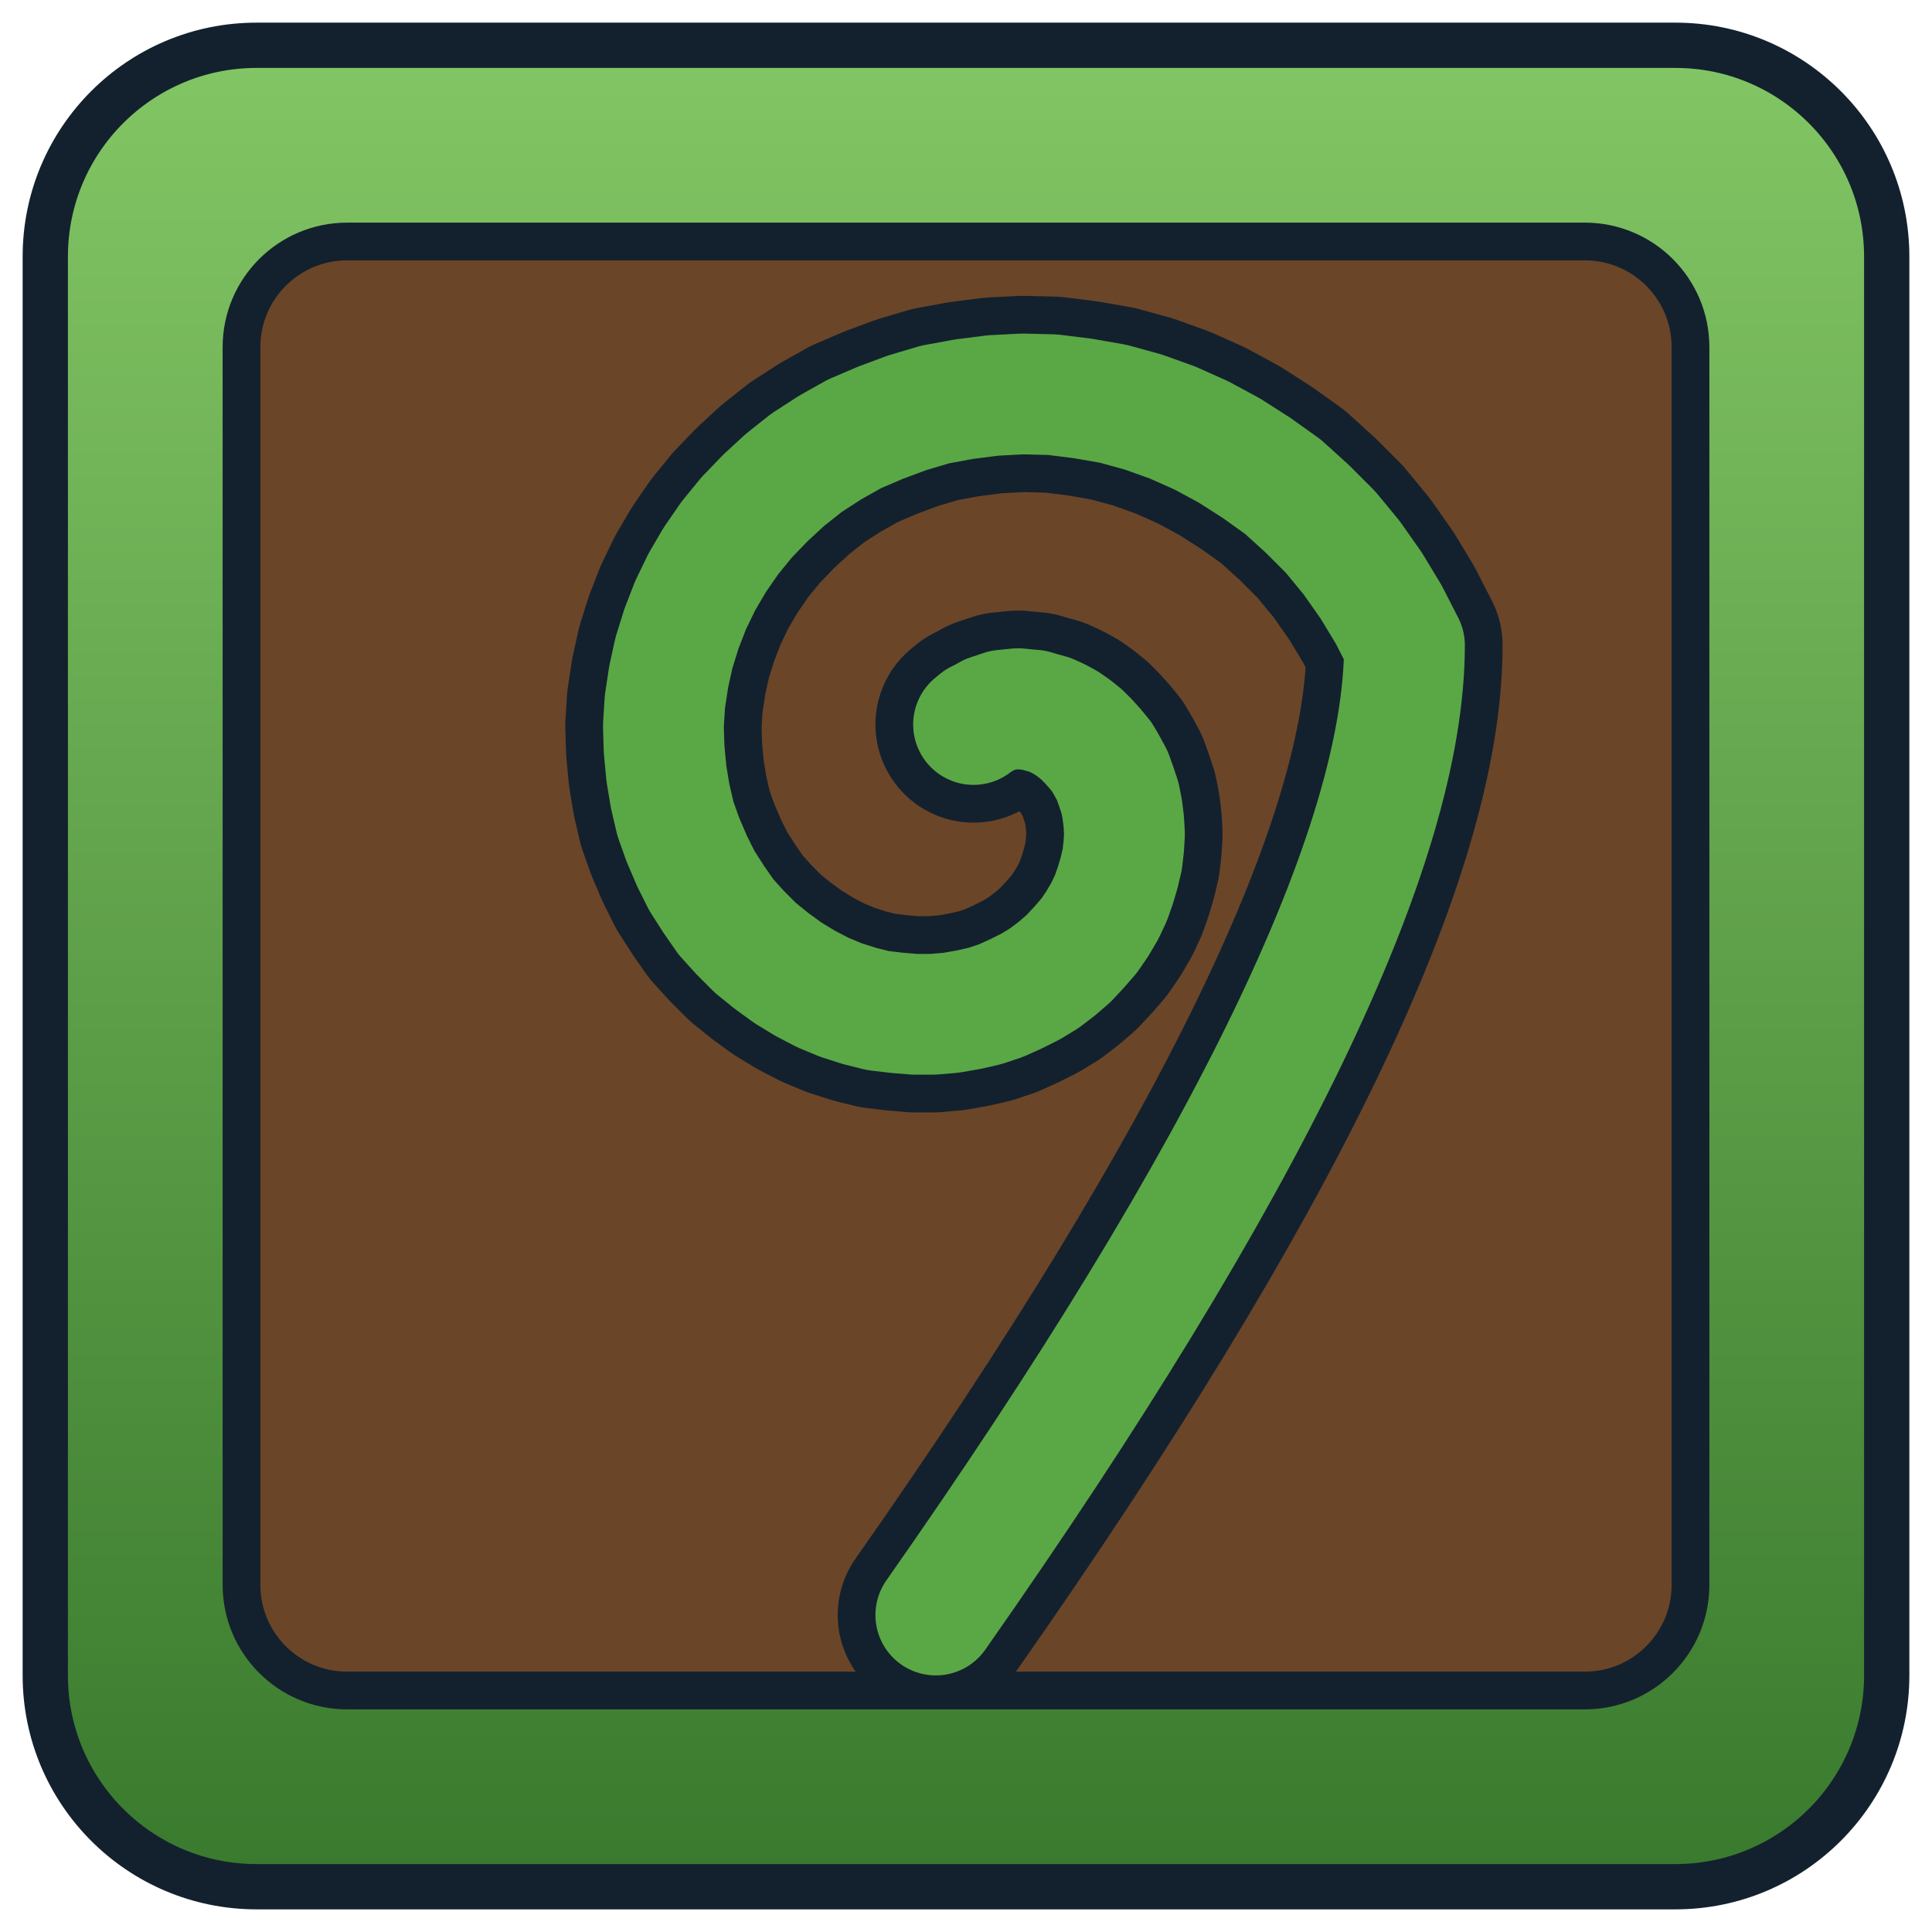
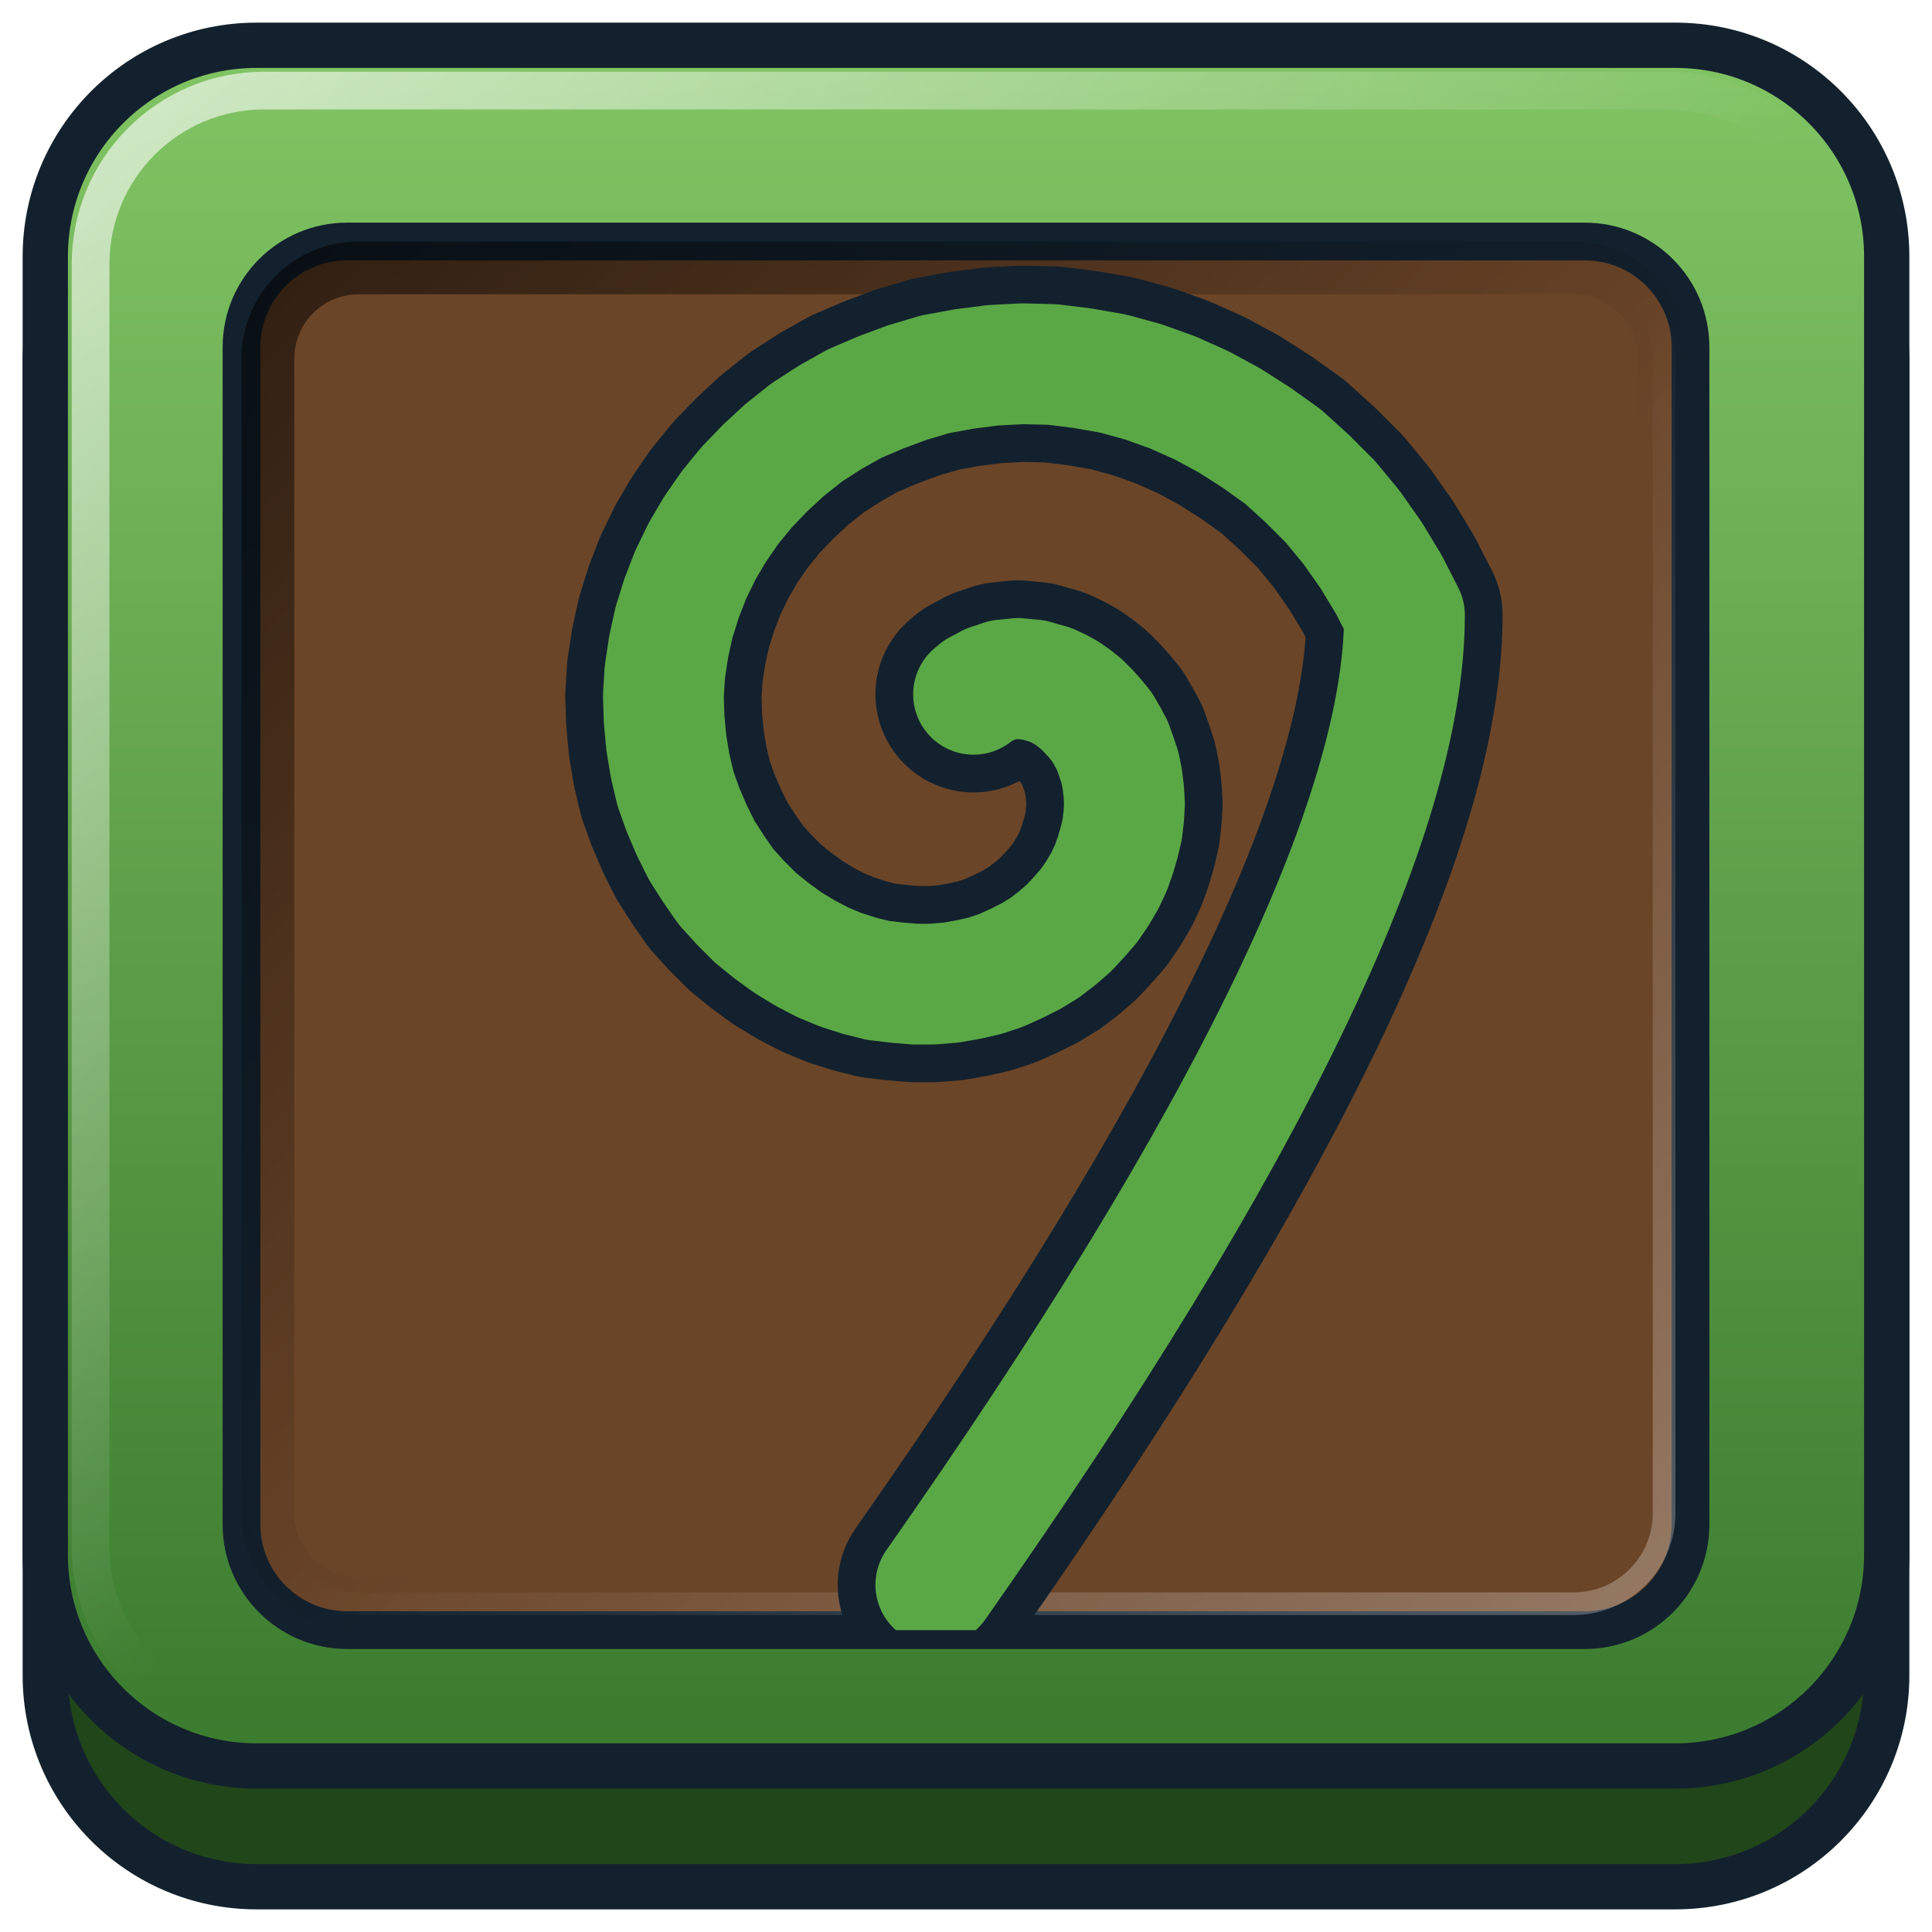
<svg xmlns="http://www.w3.org/2000/svg" viewBox="0 0 256 256" width="256" height="256">
  <defs>
    <linearGradient id="b" x1="0" y1="0" x2="0" y2="1">
      <stop offset="0" stop-color="#82c564" />
      <stop offset="1" stop-color="#3a7a2e" />
    </linearGradient>
+     <linearGradient id="h" x1="0" y1="0" x2="1" y2="1">
+       <stop offset="0" stop-color="#ffffff" stop-opacity="0.65" />
+       <stop offset="0.5" stop-color="#ffffff" stop-opacity="0" />
+     </linearGradient>
+     <linearGradient id="s" x1="0" y1="0" x2="1" y2="1">
+       <stop offset="0" stop-color="#000000" stop-opacity="0.55" />
+       <stop offset="0.55" stop-color="#000000" stop-opacity="0" />
+     </linearGradient>
+     <linearGradient id="r" x1="0" y1="0" x2="1" y2="1">
+       <stop offset="0.5" stop-color="#ffffff" stop-opacity="0" />
+       <stop offset="1" stop-color="#ffffff" stop-opacity="0.28" />
+     </linearGradient>
    <clipPath id="c">
-       <rect x="32" y="32" width="192" height="192" rx="14" />
+       <rect x="32" y="32" width="192" height="184" rx="14" />
    </clipPath>
  </defs>
-   <rect x="6" y="6" width="244" height="244" rx="28" fill="url(#b)" stroke="#13212e" stroke-width="6" />
-   <rect x="32" y="32" width="192" height="192" rx="14" fill="#6b4528" stroke="#13212e" stroke-width="5" />
-   <g clip-path="url(#c)" stroke-linejoin="round" stroke-linecap="round">
-     <path d="M129.0 96.0 L129.6 95.5 L130.4 95.1 L131.1 94.7 L132.0 94.4 L132.9 94.1 L133.9 94.0 L134.9 93.9 L135.9 94.0 L137.0 94.1 L138.0 94.4 L139.1 94.7 L140.2 95.2 L141.3 95.8 L142.3 96.5 L143.3 97.3 L144.2 98.2 L145.1 99.2 L146.0 100.3 L146.7 101.5 L147.4 102.8 L147.9 104.2 L148.4 105.7 L148.7 107.2 L148.9 108.8 L149.0 110.5 L148.9 112.2 L148.7 113.9 L148.3 115.6 L147.8 117.3 L147.2 119.0 L146.4 120.7 L145.4 122.4 L144.3 124.0 L143.0 125.5 L141.6 127.0 L140.1 128.3 L138.4 129.6 L136.6 130.7 L134.6 131.7 L132.6 132.6 L130.5 133.3 L128.3 133.8 L126.0 134.2 L123.6 134.4 L121.2 134.4 L118.8 134.2 L116.3 133.9 L113.9 133.3 L111.4 132.5 L109.0 131.5 L106.7 130.3 L104.4 128.9 L102.2 127.3 L100.1 125.6 L98.1 123.6 L96.2 121.5 L94.6 119.2 L93.0 116.7 L91.7 114.1 L90.5 111.3 L89.5 108.5 L88.8 105.5 L88.3 102.5 L88.0 99.3 L87.9 96.2 L88.1 93.0 L88.6 89.7 L89.3 86.5 L90.3 83.3 L91.5 80.2 L93.0 77.1 L94.7 74.2 L96.7 71.3 L98.9 68.6 L101.4 66.0 L104.0 63.6 L106.9 61.3 L110.0 59.3 L113.2 57.5 L116.7 56.0 L120.2 54.7 L123.9 53.6 L127.7 52.9 L131.6 52.4 L135.5 52.2 L139.5 52.3 L143.5 52.8 L147.5 53.5 L151.5 54.6 L155.4 56.0 L159.2 57.7 L162.9 59.7 L166.5 62.0 L170.0 64.5 L173.2 67.4 L176.3 70.5 L179.1 73.9 L181.7 77.6 L184.0 81.4 L186.1 85.5 Q186.1 125.5 124 214" fill="none" stroke="#13212e" stroke-width="26" />
-     <path d="M129.0 96.0 L129.6 95.5 L130.4 95.1 L131.1 94.7 L132.0 94.4 L132.9 94.1 L133.9 94.0 L134.9 93.9 L135.9 94.0 L137.0 94.1 L138.0 94.4 L139.1 94.7 L140.2 95.2 L141.3 95.8 L142.3 96.5 L143.3 97.3 L144.2 98.2 L145.1 99.2 L146.0 100.3 L146.7 101.5 L147.4 102.8 L147.9 104.2 L148.4 105.7 L148.7 107.2 L148.9 108.8 L149.0 110.5 L148.9 112.2 L148.7 113.9 L148.3 115.6 L147.8 117.3 L147.2 119.0 L146.4 120.7 L145.4 122.4 L144.3 124.0 L143.0 125.5 L141.6 127.0 L140.1 128.3 L138.4 129.6 L136.6 130.7 L134.6 131.7 L132.6 132.6 L130.5 133.3 L128.3 133.8 L126.0 134.2 L123.6 134.4 L121.2 134.4 L118.8 134.2 L116.3 133.9 L113.9 133.3 L111.4 132.5 L109.0 131.5 L106.7 130.3 L104.4 128.9 L102.2 127.3 L100.1 125.6 L98.1 123.6 L96.2 121.5 L94.6 119.2 L93.0 116.7 L91.7 114.1 L90.5 111.3 L89.5 108.5 L88.8 105.5 L88.3 102.5 L88.0 99.3 L87.9 96.2 L88.1 93.0 L88.6 89.7 L89.3 86.5 L90.3 83.3 L91.5 80.2 L93.0 77.1 L94.7 74.2 L96.7 71.3 L98.9 68.6 L101.4 66.0 L104.0 63.6 L106.9 61.3 L110.0 59.3 L113.2 57.5 L116.7 56.0 L120.2 54.7 L123.9 53.6 L127.7 52.9 L131.6 52.4 L135.5 52.2 L139.5 52.3 L143.5 52.8 L147.5 53.5 L151.5 54.6 L155.4 56.0 L159.2 57.7 L162.9 59.7 L166.5 62.0 L170.0 64.5 L173.2 67.4 L176.3 70.5 L179.1 73.9 L181.7 77.6 L184.0 81.4 L186.1 85.5 Q186.1 125.5 124 214" fill="none" stroke="#5aa845" stroke-width="16" />
+   <rect x="6" y="20" width="244" height="230" rx="28" fill="#21461a" stroke="#13212e" stroke-width="6" />
+   <rect x="6" y="6" width="244" height="228" rx="28" fill="url(#b)" stroke="#13212e" stroke-width="6" />
+   <rect x="12" y="12" width="232" height="216" rx="23" fill="none" stroke="url(#h)" stroke-width="5" />
+   <rect x="32" y="32" width="192" height="184" rx="14" fill="#6b4528" stroke="#13212e" stroke-width="5" />
+   <rect x="35.5" y="35.5" width="185" height="177" rx="12" fill="none" stroke="url(#s)" stroke-width="7" />
+   <rect x="35.5" y="35.5" width="185" height="177" rx="12" fill="none" stroke="url(#r)" stroke-width="3" />
+   <g clip-path="url(#c)">
+     <g transform="translate(0,-4)" stroke-linejoin="round" stroke-linecap="round">
+       <path d="M129.0 96.0 L129.6 95.5 L130.4 95.1 L131.1 94.7 L132.0 94.4 L132.9 94.1 L133.9 94.0 L134.9 93.9 L135.9 94.0 L137.0 94.1 L138.0 94.4 L139.1 94.7 L140.2 95.2 L141.3 95.8 L142.3 96.5 L143.3 97.3 L144.2 98.2 L145.1 99.2 L146.0 100.3 L146.7 101.5 L147.4 102.8 L147.9 104.2 L148.4 105.7 L148.7 107.2 L148.9 108.8 L149.0 110.5 L148.9 112.2 L148.7 113.9 L148.3 115.6 L147.8 117.3 L147.2 119.0 L146.4 120.7 L145.4 122.4 L144.3 124.0 L143.0 125.5 L141.6 127.0 L140.1 128.3 L138.4 129.6 L136.6 130.7 L134.6 131.7 L132.6 132.6 L130.5 133.3 L128.3 133.8 L126.0 134.2 L123.6 134.4 L121.2 134.4 L118.8 134.2 L116.3 133.9 L113.9 133.3 L111.4 132.5 L109.0 131.5 L106.7 130.3 L104.4 128.9 L102.2 127.3 L100.1 125.6 L98.1 123.6 L96.2 121.5 L94.6 119.2 L93.0 116.7 L91.7 114.1 L90.5 111.3 L89.5 108.5 L88.8 105.5 L88.3 102.5 L88.0 99.3 L87.9 96.2 L88.1 93.0 L88.6 89.7 L89.3 86.5 L90.3 83.3 L91.5 80.2 L93.0 77.1 L94.7 74.2 L96.7 71.3 L98.9 68.6 L101.4 66.0 L104.0 63.6 L106.9 61.3 L110.0 59.3 L113.2 57.5 L116.7 56.0 L120.2 54.7 L123.9 53.6 L127.7 52.9 L131.6 52.4 L135.5 52.2 L139.5 52.3 L143.5 52.8 L147.5 53.5 L151.5 54.6 L155.4 56.0 L159.2 57.7 L162.9 59.7 L166.5 62.0 L170.0 64.5 L173.2 67.4 L176.3 70.5 L179.1 73.9 L181.7 77.6 L184.0 81.4 L186.1 85.5 Q186.1 125.5 124 214" fill="none" stroke="#13212e" stroke-width="26" />
+       <path d="M129.0 96.0 L129.6 95.5 L130.4 95.1 L131.1 94.7 L132.0 94.4 L132.9 94.1 L133.9 94.0 L134.9 93.9 L135.9 94.0 L137.0 94.1 L138.0 94.4 L139.1 94.7 L140.2 95.2 L141.3 95.8 L142.3 96.5 L143.3 97.3 L144.2 98.2 L145.1 99.2 L146.0 100.3 L146.7 101.5 L147.4 102.8 L147.9 104.2 L148.4 105.7 L148.7 107.2 L148.9 108.8 L149.0 110.5 L148.9 112.2 L148.7 113.9 L148.3 115.6 L147.8 117.3 L147.2 119.0 L146.4 120.7 L145.4 122.4 L144.3 124.0 L143.0 125.5 L141.6 127.0 L140.1 128.3 L138.4 129.6 L136.6 130.7 L134.6 131.7 L132.6 132.6 L130.5 133.3 L128.3 133.8 L126.0 134.2 L123.6 134.4 L121.2 134.4 L118.8 134.2 L116.3 133.9 L113.9 133.3 L111.4 132.5 L109.0 131.5 L106.7 130.3 L104.4 128.9 L102.2 127.3 L100.1 125.6 L98.1 123.6 L96.2 121.5 L94.6 119.2 L93.0 116.7 L91.7 114.1 L90.5 111.3 L89.5 108.5 L88.8 105.5 L88.3 102.5 L88.0 99.3 L87.9 96.2 L88.1 93.0 L88.6 89.7 L89.3 86.5 L90.3 83.3 L91.5 80.2 L93.0 77.1 L94.7 74.2 L96.7 71.3 L98.9 68.6 L101.4 66.0 L104.0 63.6 L106.9 61.3 L110.0 59.3 L113.2 57.5 L116.7 56.0 L120.2 54.7 L123.9 53.6 L127.7 52.9 L131.6 52.4 L135.5 52.2 L139.5 52.3 L143.5 52.8 L147.5 53.5 L151.5 54.6 L155.4 56.0 L159.2 57.7 L162.9 59.7 L166.5 62.0 L170.0 64.5 L173.2 67.4 L176.3 70.5 L179.1 73.9 L181.7 77.6 L184.0 81.4 L186.1 85.5 Q186.1 125.5 124 214" fill="none" stroke="#5aa845" stroke-width="16" />
+     </g>
  </g>
</svg>
